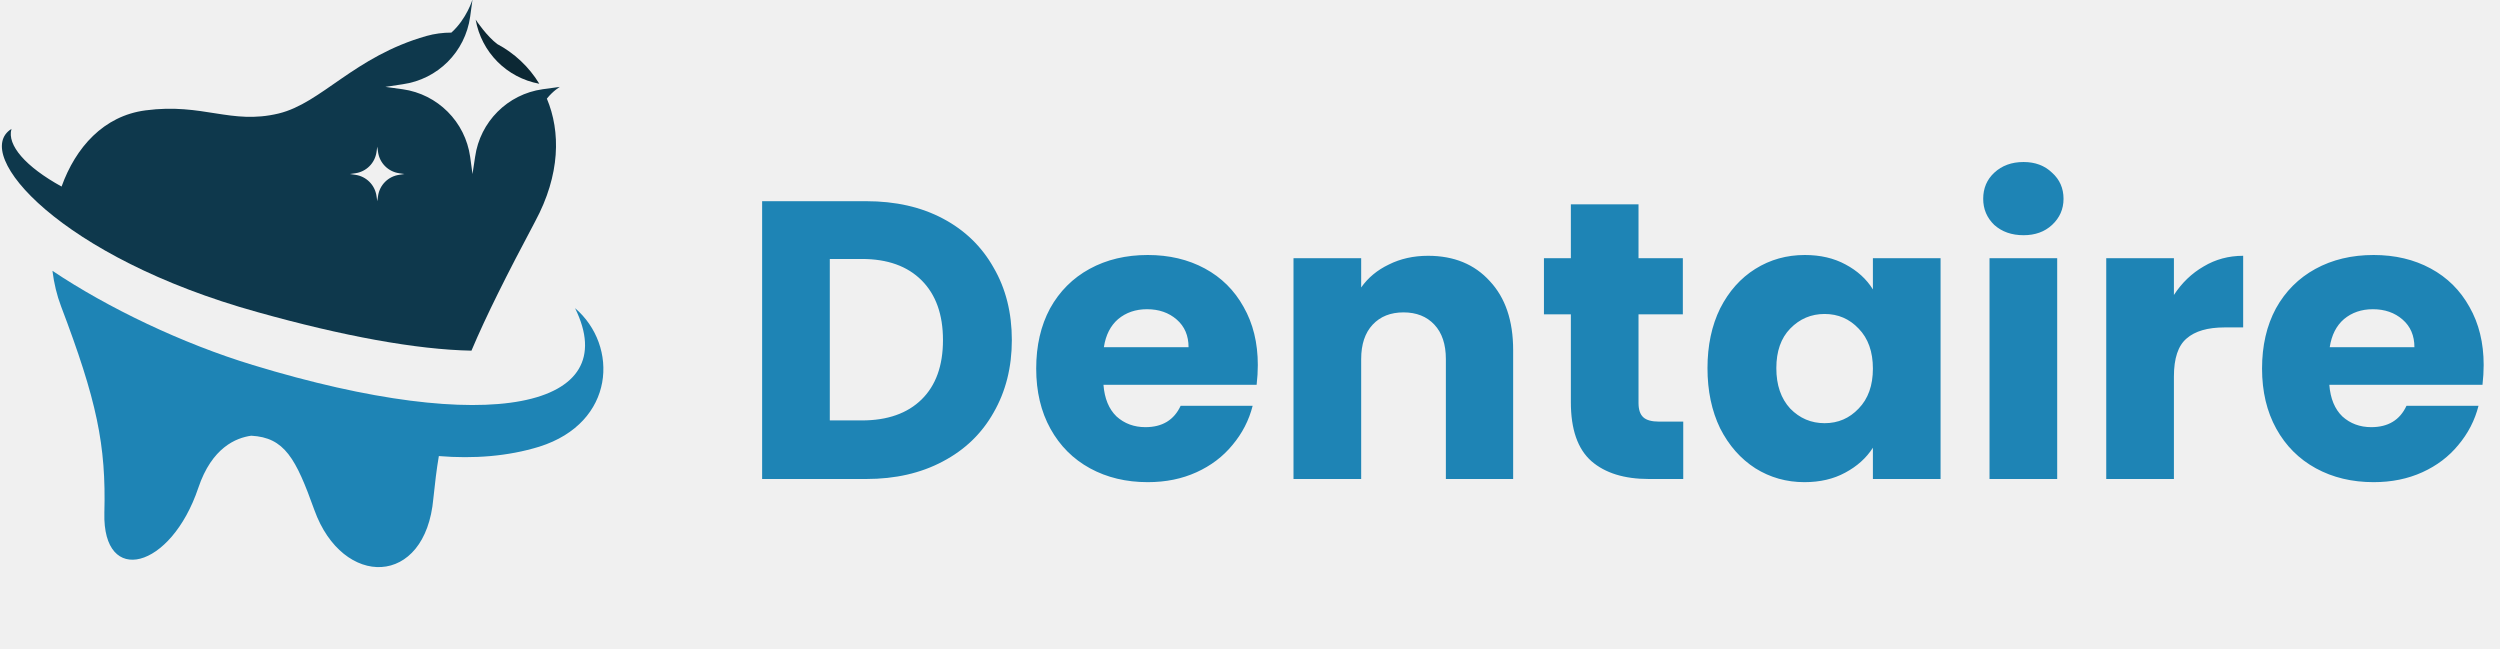
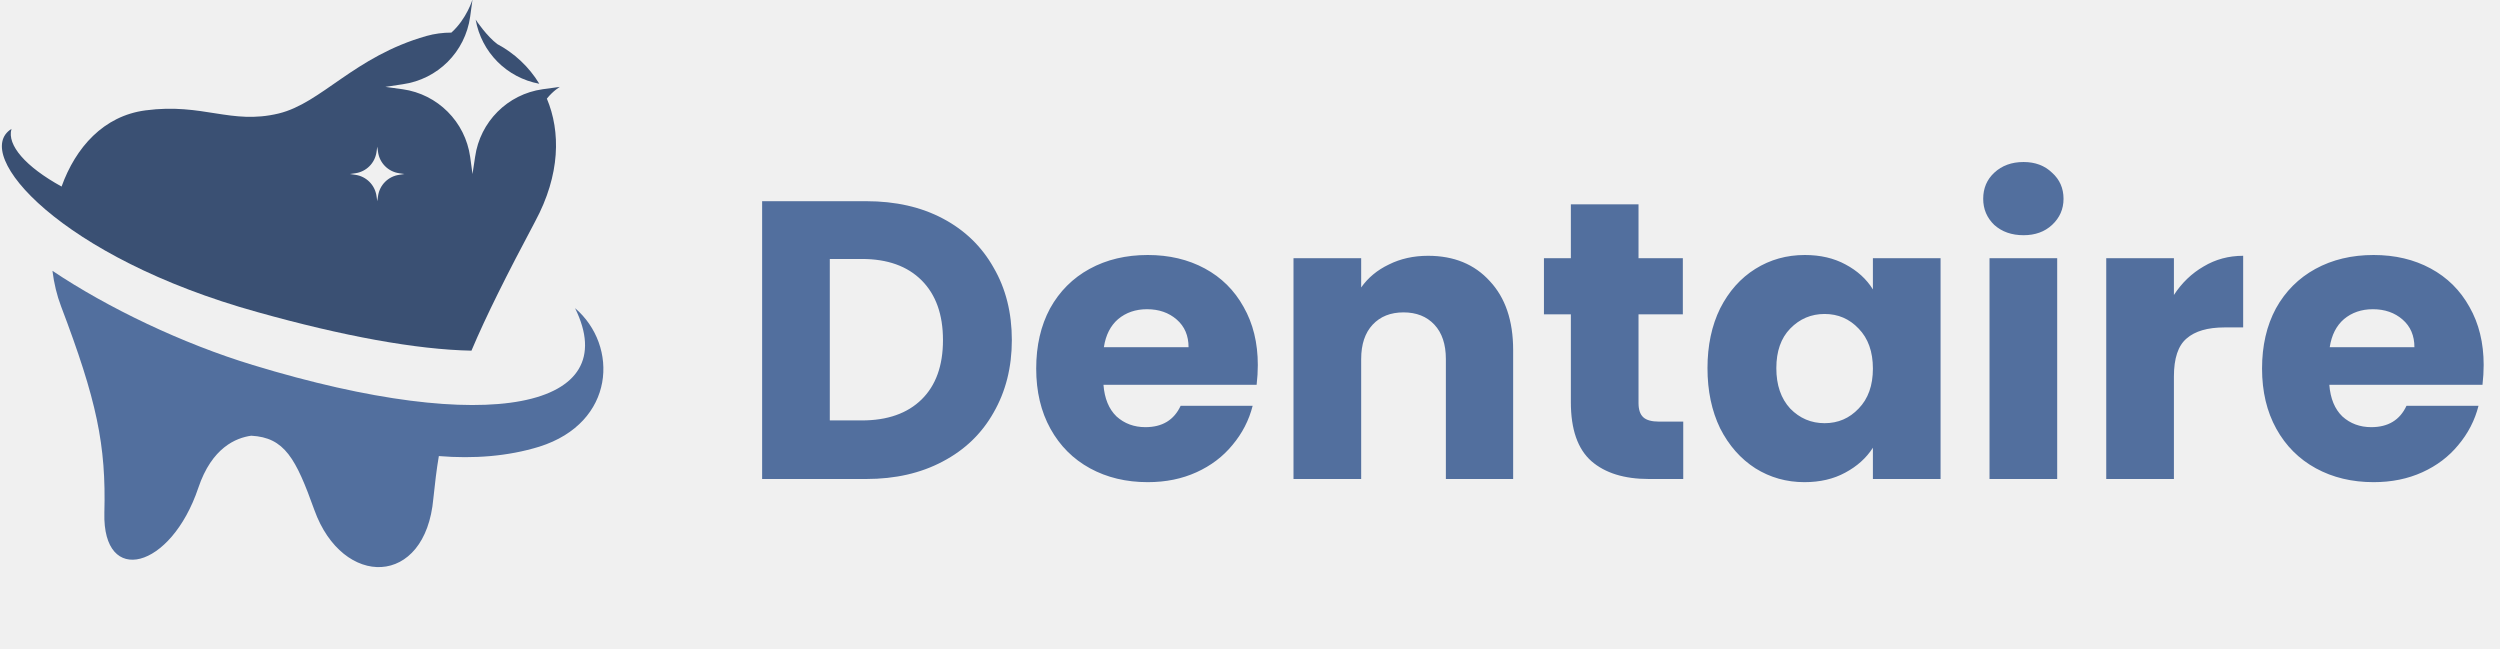
<svg xmlns="http://www.w3.org/2000/svg" width="189" height="49" viewBox="0 0 189 49" fill="none">
-   <path d="M65.485 15.21C67.699 15.21 69.634 15.648 71.289 16.526C72.945 17.404 74.221 18.64 75.118 20.236C76.036 21.811 76.495 23.636 76.495 25.711C76.495 27.765 76.036 29.59 75.118 31.186C74.221 32.781 72.934 34.018 71.259 34.895C69.604 35.773 67.679 36.212 65.485 36.212H57.617V15.21H65.485ZM65.156 31.784C67.091 31.784 68.596 31.255 69.674 30.198C70.751 29.141 71.289 27.645 71.289 25.711C71.289 23.776 70.751 22.27 69.674 21.193C68.596 20.116 67.091 19.578 65.156 19.578H62.733V31.784H65.156ZM95.091 27.596C95.091 28.074 95.061 28.573 95.001 29.091H83.422C83.502 30.128 83.831 30.926 84.41 31.485C85.008 32.023 85.736 32.293 86.594 32.293C87.87 32.293 88.758 31.754 89.257 30.677H94.701C94.422 31.774 93.914 32.761 93.176 33.639C92.458 34.517 91.55 35.205 90.453 35.703C89.356 36.202 88.13 36.451 86.773 36.451C85.138 36.451 83.682 36.102 82.405 35.404C81.129 34.706 80.132 33.709 79.414 32.412C78.695 31.116 78.337 29.6 78.337 27.865C78.337 26.13 78.686 24.614 79.384 23.317C80.102 22.021 81.099 21.024 82.375 20.326C83.652 19.627 85.118 19.278 86.773 19.278C88.389 19.278 89.825 19.617 91.082 20.296C92.338 20.974 93.315 21.941 94.013 23.198C94.731 24.454 95.091 25.92 95.091 27.596ZM89.855 26.249C89.855 25.372 89.556 24.674 88.957 24.155C88.359 23.636 87.611 23.377 86.713 23.377C85.856 23.377 85.128 23.626 84.529 24.125C83.951 24.624 83.592 25.332 83.453 26.249H89.855ZM107.961 19.338C109.916 19.338 111.472 19.976 112.629 21.253C113.805 22.509 114.394 24.245 114.394 26.459V36.212H109.308V27.147C109.308 26.03 109.018 25.162 108.44 24.544C107.862 23.926 107.084 23.616 106.106 23.616C105.129 23.616 104.351 23.926 103.773 24.544C103.195 25.162 102.905 26.03 102.905 27.147V36.212H97.789V19.518H102.905V21.732C103.424 20.994 104.122 20.415 105 19.996C105.877 19.558 106.864 19.338 107.961 19.338ZM127.253 31.874V36.212H124.65C122.795 36.212 121.349 35.763 120.312 34.865C119.275 33.948 118.757 32.462 118.757 30.408V23.766H116.722V19.518H118.757V15.449H123.872V19.518H127.223V23.766H123.872V30.468C123.872 30.966 123.992 31.325 124.232 31.545C124.471 31.764 124.87 31.874 125.428 31.874H127.253ZM129.086 27.835C129.086 26.119 129.405 24.614 130.043 23.317C130.701 22.021 131.589 21.024 132.706 20.326C133.823 19.627 135.069 19.278 136.445 19.278C137.622 19.278 138.649 19.518 139.527 19.996C140.424 20.475 141.113 21.103 141.591 21.881V19.518H146.707V36.212H141.591V33.848C141.093 34.626 140.395 35.254 139.497 35.733C138.619 36.212 137.592 36.451 136.416 36.451C135.059 36.451 133.823 36.102 132.706 35.404C131.589 34.686 130.701 33.679 130.043 32.382C129.405 31.066 129.086 29.55 129.086 27.835ZM141.591 27.865C141.591 26.588 141.232 25.581 140.514 24.843C139.816 24.105 138.959 23.736 137.941 23.736C136.924 23.736 136.056 24.105 135.338 24.843C134.64 25.561 134.291 26.558 134.291 27.835C134.291 29.111 134.64 30.128 135.338 30.886C136.056 31.624 136.924 31.993 137.941 31.993C138.959 31.993 139.816 31.624 140.514 30.886C141.232 30.148 141.591 29.141 141.591 27.865ZM152.981 17.782C152.084 17.782 151.346 17.523 150.767 17.005C150.209 16.466 149.93 15.808 149.93 15.03C149.93 14.232 150.209 13.574 150.767 13.056C151.346 12.517 152.084 12.248 152.981 12.248C153.859 12.248 154.577 12.517 155.135 13.056C155.714 13.574 156.003 14.232 156.003 15.03C156.003 15.808 155.714 16.466 155.135 17.005C154.577 17.523 153.859 17.782 152.981 17.782ZM155.524 19.518V36.212H150.408V19.518H155.524ZM164.348 22.3C164.946 21.383 165.694 20.665 166.592 20.146C167.489 19.607 168.486 19.338 169.583 19.338V24.753H168.177C166.901 24.753 165.943 25.032 165.305 25.591C164.667 26.13 164.348 27.087 164.348 28.463V36.212H159.232V19.518H164.348V22.3ZM187.765 27.596C187.765 28.074 187.735 28.573 187.676 29.091H176.097C176.177 30.128 176.506 30.926 177.085 31.485C177.683 32.023 178.411 32.293 179.269 32.293C180.545 32.293 181.433 31.754 181.931 30.677H187.376C187.097 31.774 186.589 32.761 185.851 33.639C185.133 34.517 184.225 35.205 183.128 35.703C182.031 36.202 180.804 36.451 179.448 36.451C177.813 36.451 176.357 36.102 175.08 35.404C173.804 34.706 172.806 33.709 172.088 32.412C171.37 31.116 171.011 29.6 171.011 27.865C171.011 26.13 171.36 24.614 172.059 23.317C172.777 22.021 173.774 21.024 175.05 20.326C176.327 19.627 177.793 19.278 179.448 19.278C181.064 19.278 182.5 19.617 183.756 20.296C185.013 20.974 185.99 21.941 186.688 23.198C187.406 24.454 187.765 25.92 187.765 27.596ZM182.53 26.249C182.53 25.372 182.231 24.674 181.632 24.155C181.034 23.636 180.286 23.377 179.388 23.377C178.531 23.377 177.803 23.626 177.204 24.125C176.626 24.624 176.267 25.332 176.127 26.249H182.53Z" fill="#1E84B5" />
+   <path d="M65.485 15.21C67.699 15.21 69.634 15.648 71.289 16.526C72.945 17.404 74.221 18.64 75.118 20.236C76.036 21.811 76.495 23.636 76.495 25.711C76.495 27.765 76.036 29.59 75.118 31.186C74.221 32.781 72.934 34.018 71.259 34.895C69.604 35.773 67.679 36.212 65.485 36.212H57.617V15.21H65.485ZM65.156 31.784C67.091 31.784 68.596 31.255 69.674 30.198C70.751 29.141 71.289 27.645 71.289 25.711C71.289 23.776 70.751 22.27 69.674 21.193C68.596 20.116 67.091 19.578 65.156 19.578H62.733V31.784H65.156ZM95.091 27.596C95.091 28.074 95.061 28.573 95.001 29.091H83.422C83.502 30.128 83.831 30.926 84.41 31.485C85.008 32.023 85.736 32.293 86.594 32.293C87.87 32.293 88.758 31.754 89.257 30.677H94.701C94.422 31.774 93.914 32.761 93.176 33.639C92.458 34.517 91.55 35.205 90.453 35.703C89.356 36.202 88.13 36.451 86.773 36.451C85.138 36.451 83.682 36.102 82.405 35.404C81.129 34.706 80.132 33.709 79.414 32.412C78.695 31.116 78.337 29.6 78.337 27.865C78.337 26.13 78.686 24.614 79.384 23.317C80.102 22.021 81.099 21.024 82.375 20.326C83.652 19.627 85.118 19.278 86.773 19.278C88.389 19.278 89.825 19.617 91.082 20.296C92.338 20.974 93.315 21.941 94.013 23.198C94.731 24.454 95.091 25.92 95.091 27.596ZM89.855 26.249C89.855 25.372 89.556 24.674 88.957 24.155C88.359 23.636 87.611 23.377 86.713 23.377C85.856 23.377 85.128 23.626 84.529 24.125C83.951 24.624 83.592 25.332 83.453 26.249H89.855ZM107.961 19.338C109.916 19.338 111.472 19.976 112.629 21.253C113.805 22.509 114.394 24.245 114.394 26.459V36.212H109.308V27.147C109.308 26.03 109.018 25.162 108.44 24.544C107.862 23.926 107.084 23.616 106.106 23.616C105.129 23.616 104.351 23.926 103.773 24.544C103.195 25.162 102.905 26.03 102.905 27.147V36.212H97.789V19.518H102.905V21.732C103.424 20.994 104.122 20.415 105 19.996C105.877 19.558 106.864 19.338 107.961 19.338ZM127.253 31.874V36.212H124.65C122.795 36.212 121.349 35.763 120.312 34.865C119.275 33.948 118.757 32.462 118.757 30.408V23.766H116.722V19.518H118.757V15.449H123.872V19.518H127.223V23.766H123.872V30.468C123.872 30.966 123.992 31.325 124.232 31.545C124.471 31.764 124.87 31.874 125.428 31.874H127.253ZM129.086 27.835C129.086 26.119 129.405 24.614 130.043 23.317C130.701 22.021 131.589 21.024 132.706 20.326C133.823 19.627 135.069 19.278 136.445 19.278C137.622 19.278 138.649 19.518 139.527 19.996C140.424 20.475 141.113 21.103 141.591 21.881V19.518H146.707V36.212H141.591V33.848C141.093 34.626 140.395 35.254 139.497 35.733C138.619 36.212 137.592 36.451 136.416 36.451C135.059 36.451 133.823 36.102 132.706 35.404C131.589 34.686 130.701 33.679 130.043 32.382C129.405 31.066 129.086 29.55 129.086 27.835ZM141.591 27.865C141.591 26.588 141.232 25.581 140.514 24.843C139.816 24.105 138.959 23.736 137.941 23.736C136.924 23.736 136.056 24.105 135.338 24.843C134.64 25.561 134.291 26.558 134.291 27.835C134.291 29.111 134.64 30.128 135.338 30.886C136.056 31.624 136.924 31.993 137.941 31.993C138.959 31.993 139.816 31.624 140.514 30.886C141.232 30.148 141.591 29.141 141.591 27.865ZM152.981 17.782C152.084 17.782 151.346 17.523 150.767 17.005C150.209 16.466 149.93 15.808 149.93 15.03C149.93 14.232 150.209 13.574 150.767 13.056C151.346 12.517 152.084 12.248 152.981 12.248C153.859 12.248 154.577 12.517 155.135 13.056C155.714 13.574 156.003 14.232 156.003 15.03C156.003 15.808 155.714 16.466 155.135 17.005C154.577 17.523 153.859 17.782 152.981 17.782ZM155.524 19.518V36.212H150.408V19.518H155.524ZM164.348 22.3C164.946 21.383 165.694 20.665 166.592 20.146C167.489 19.607 168.486 19.338 169.583 19.338V24.753H168.177C166.901 24.753 165.943 25.032 165.305 25.591C164.667 26.13 164.348 27.087 164.348 28.463V36.212H159.232V19.518H164.348V22.3ZM187.765 27.596C187.765 28.074 187.735 28.573 187.676 29.091H176.097C176.177 30.128 176.506 30.926 177.085 31.485C177.683 32.023 178.411 32.293 179.269 32.293C180.545 32.293 181.433 31.754 181.931 30.677H187.376C187.097 31.774 186.589 32.761 185.851 33.639C185.133 34.517 184.225 35.205 183.128 35.703C182.031 36.202 180.804 36.451 179.448 36.451C177.813 36.451 176.357 36.102 175.08 35.404C173.804 34.706 172.806 33.709 172.088 32.412C171.37 31.116 171.011 29.6 171.011 27.865C171.011 26.13 171.36 24.614 172.059 23.317C172.777 22.021 173.774 21.024 175.05 20.326C176.327 19.627 177.793 19.278 179.448 19.278C181.064 19.278 182.5 19.617 183.756 20.296C185.013 20.974 185.99 21.941 186.688 23.198C187.406 24.454 187.765 25.92 187.765 27.596ZM182.53 26.249C182.53 25.372 182.231 24.674 181.632 24.155C181.034 23.636 180.286 23.377 179.388 23.377C178.531 23.377 177.803 23.626 177.204 24.125C176.626 24.624 176.267 25.332 176.127 26.249H182.53Z" fill="#526F9E" />
  <g clip-path="url(#clip0_107_530)">
-     <path fill-rule="evenodd" clip-rule="evenodd" d="M0.868 9.744C0.513 10.967 1.933 12.604 4.655 14.103C5.72 11.144 7.831 8.758 11.006 8.343C15.346 7.771 17.456 9.448 21.066 8.58C24.32 7.791 26.766 4.28 32.23 2.722C32.861 2.544 33.492 2.465 34.124 2.465C35.288 1.42 35.721 -0.04 35.721 -0.04L35.544 1.262C35.169 3.925 33.098 5.996 30.435 6.371L29.133 6.568L30.435 6.746C33.098 7.121 35.169 9.211 35.544 11.854L35.721 13.156L35.919 11.854C36.293 9.211 38.365 7.121 41.027 6.746L42.329 6.568C42.329 6.568 41.836 6.844 41.343 7.456C42.388 9.941 42.369 13.196 40.455 16.746C38.325 20.75 36.767 23.847 35.642 26.51C31.481 26.431 25.918 25.405 19.448 23.591C4.596 19.468 -2.209 11.657 0.868 9.744ZM26.451 13.156L26.865 13.216C27.693 13.334 28.344 13.985 28.463 14.813L28.522 15.208L28.581 14.813C28.699 13.985 29.35 13.334 30.179 13.216L30.573 13.156L30.179 13.097C29.35 12.979 28.699 12.328 28.581 11.499L28.522 11.085L28.463 11.499C28.344 12.328 27.693 12.979 26.865 13.097L26.451 13.156Z" fill="#0E384C" />
-     <path d="M43.474 23.295C47.162 30.79 37.083 33.078 19.113 27.595C13.788 25.978 8.146 23.275 3.965 20.474C4.083 21.421 4.3 22.328 4.616 23.157C7.318 30.278 8.028 33.631 7.89 38.779C7.752 44.361 12.92 43.039 14.991 36.885C16.017 33.828 17.851 33.098 18.995 32.94C21.52 33.078 22.368 34.657 23.768 38.562C25.899 44.479 32.171 44.42 32.763 37.674C32.881 36.57 33 35.505 33.177 34.479C35.82 34.696 38.404 34.499 40.771 33.769C46.531 31.954 46.787 26.135 43.474 23.295Z" fill="#1E84B5" />
-     <path d="M40.771 6.332C39.982 5.03 38.858 4.004 37.596 3.333C36.826 2.761 35.998 1.558 35.959 1.479C36.392 3.945 38.306 5.878 40.771 6.332Z" fill="#0C2834" />
+     <path fill-rule="evenodd" clip-rule="evenodd" d="M0.868 9.744C0.513 10.967 1.933 12.604 4.655 14.103C5.72 11.144 7.831 8.758 11.006 8.343C15.346 7.771 17.456 9.448 21.066 8.58C24.32 7.791 26.766 4.28 32.23 2.722C32.861 2.544 33.492 2.465 34.124 2.465C35.288 1.42 35.721 -0.04 35.721 -0.04L35.544 1.262C35.169 3.925 33.098 5.996 30.435 6.371L29.133 6.568L30.435 6.746C33.098 7.121 35.169 9.211 35.544 11.854L35.721 13.156L35.919 11.854C36.293 9.211 38.365 7.121 41.027 6.746L42.329 6.568C42.329 6.568 41.836 6.844 41.343 7.456C42.388 9.941 42.369 13.196 40.455 16.746C38.325 20.75 36.767 23.847 35.642 26.51C31.481 26.431 25.918 25.405 19.448 23.591C4.596 19.468 -2.209 11.657 0.868 9.744ZM26.451 13.156L26.865 13.216C27.693 13.334 28.344 13.985 28.463 14.813L28.522 15.208L28.581 14.813C28.699 13.985 29.35 13.334 30.179 13.216L30.573 13.156L30.179 13.097C29.35 12.979 28.699 12.328 28.581 11.499L28.522 11.085L28.463 11.499C28.344 12.328 27.693 12.979 26.865 13.097L26.451 13.156Z" fill="#3A5073" />
+     <path d="M43.474 23.295C47.162 30.79 37.083 33.078 19.113 27.595C13.788 25.978 8.146 23.275 3.965 20.474C4.083 21.421 4.3 22.328 4.616 23.157C7.318 30.278 8.028 33.631 7.89 38.779C7.752 44.361 12.92 43.039 14.991 36.885C16.017 33.828 17.851 33.098 18.995 32.94C21.52 33.078 22.368 34.657 23.768 38.562C25.899 44.479 32.171 44.42 32.763 37.674C32.881 36.57 33 35.505 33.177 34.479C35.82 34.696 38.404 34.499 40.771 33.769C46.531 31.954 46.787 26.135 43.474 23.295Z" fill="#526F9E" />
+     <path d="M40.771 6.332C39.982 5.03 38.858 4.004 37.596 3.333C36.826 2.761 35.998 1.558 35.959 1.479C36.392 3.945 38.306 5.878 40.771 6.332Z" fill="#3A5073" />
  </g>
  <defs>
    <clipPath id="clip0_107_530">
      <rect width="45.761" height="43" fill="white" />
    </clipPath>
  </defs>
</svg>
